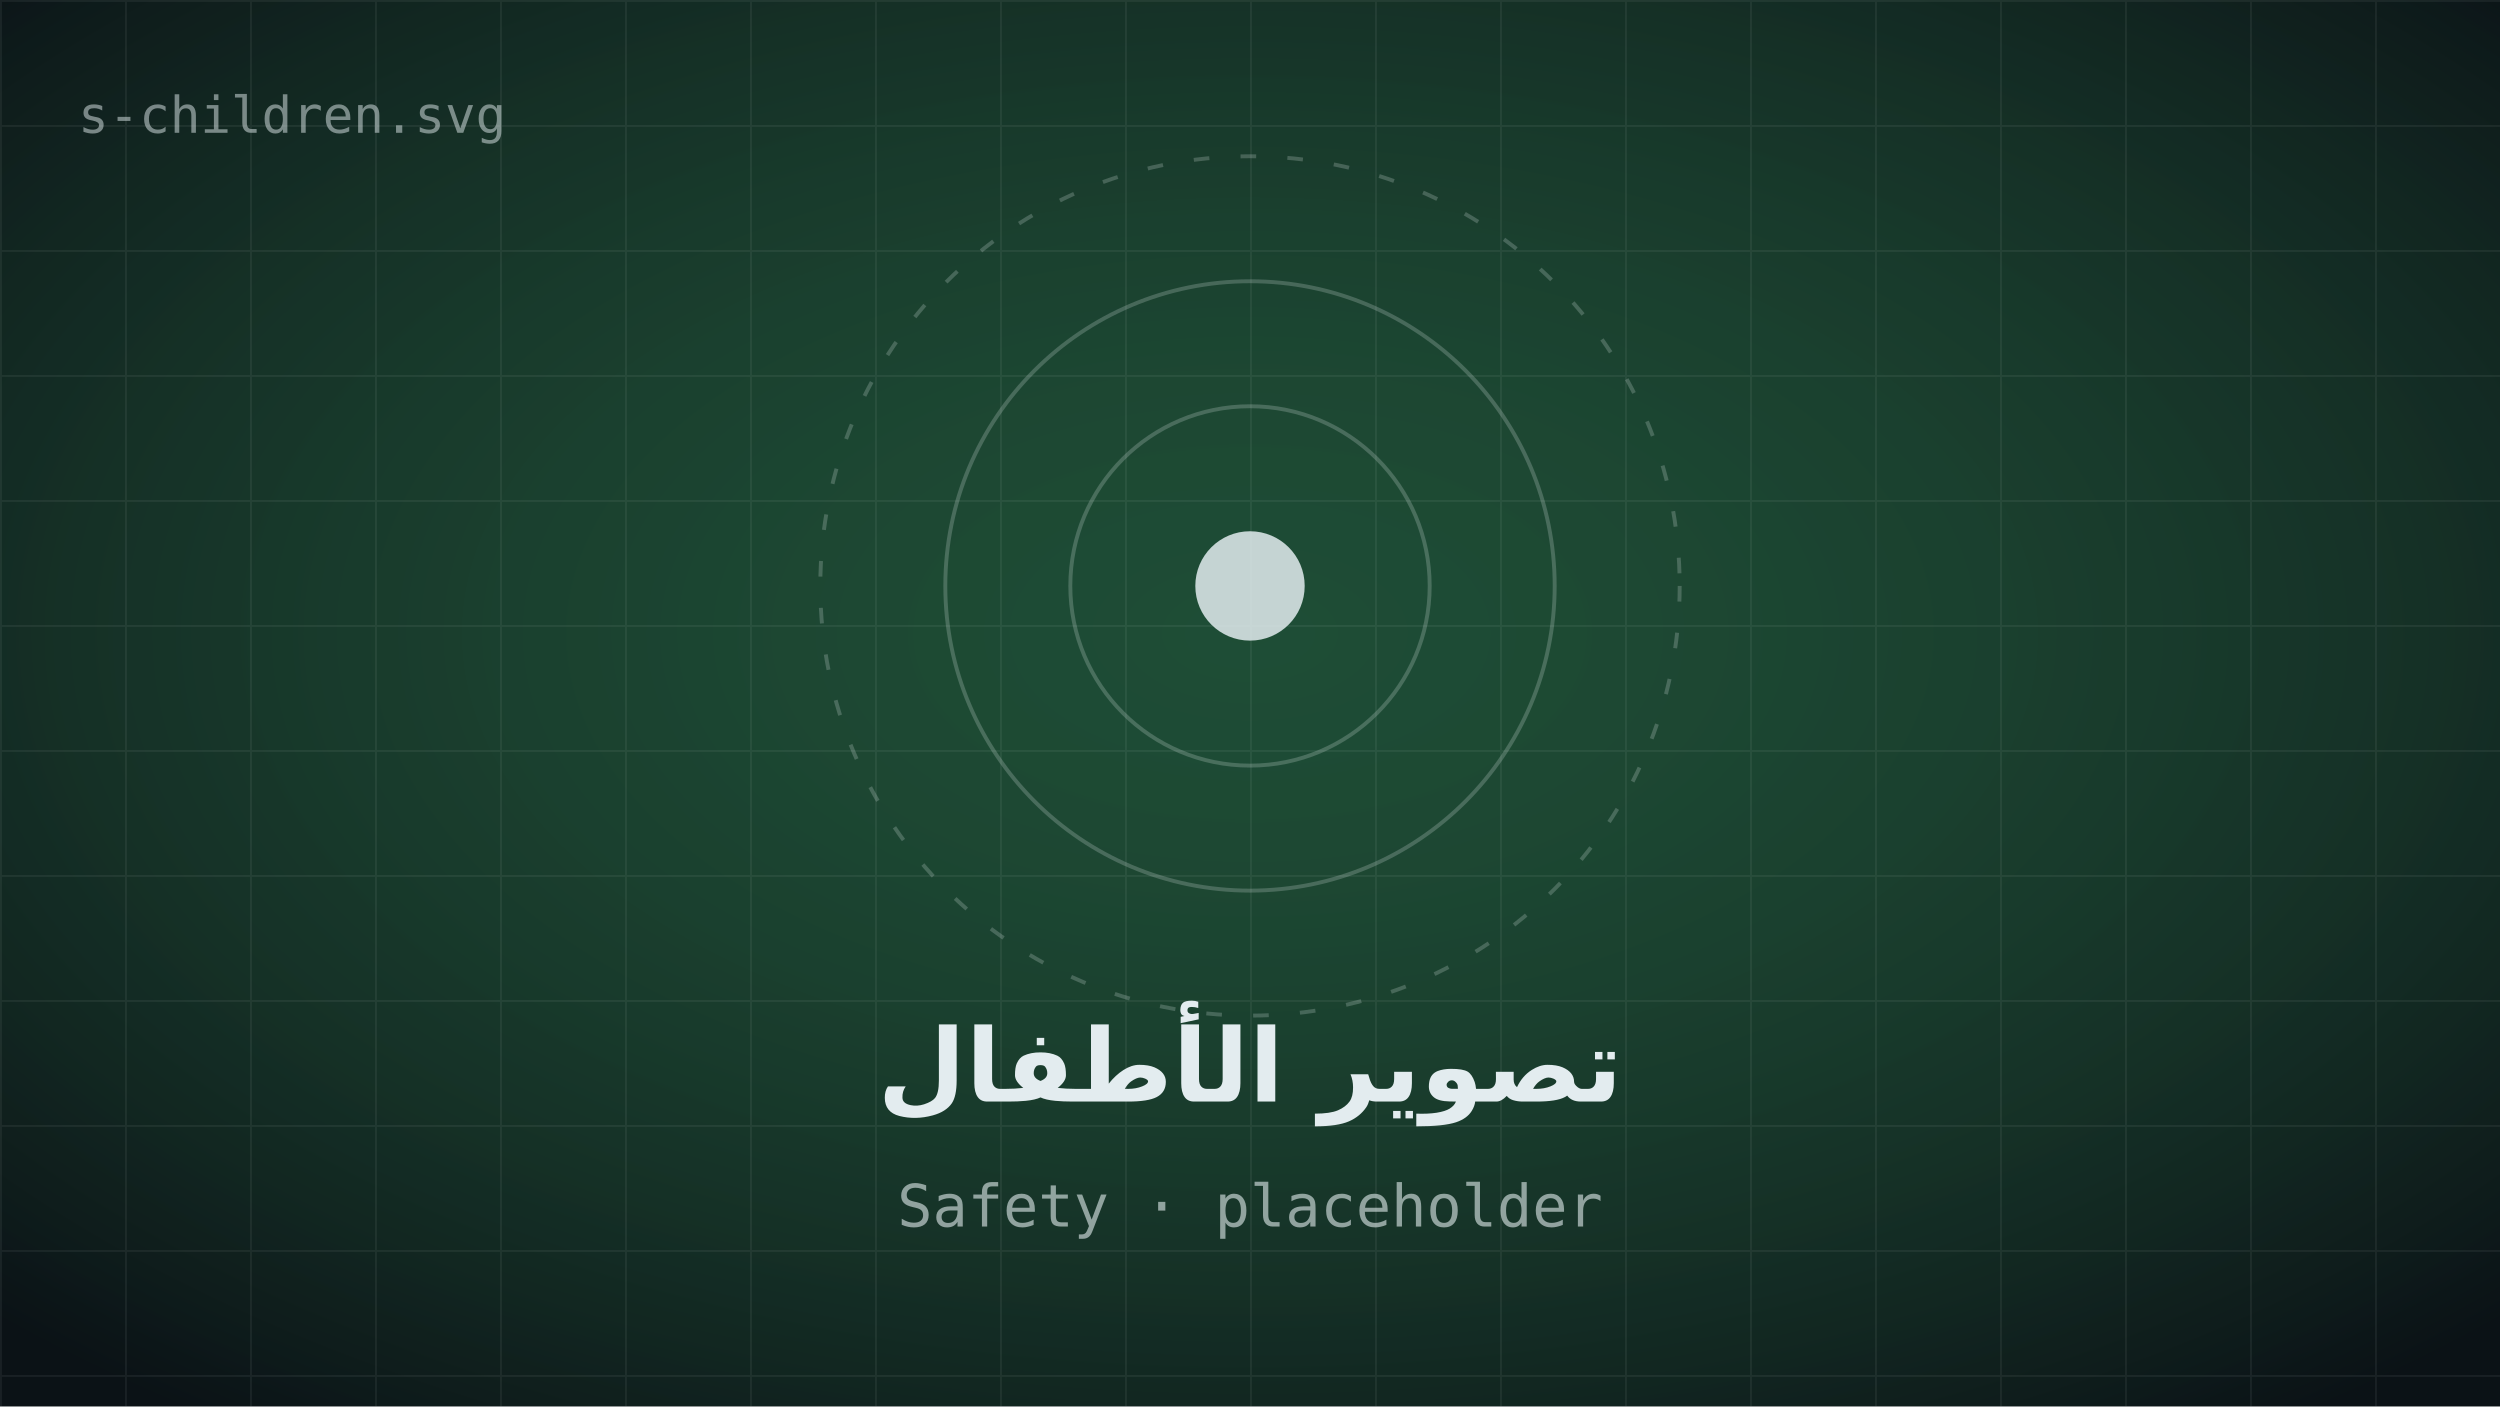
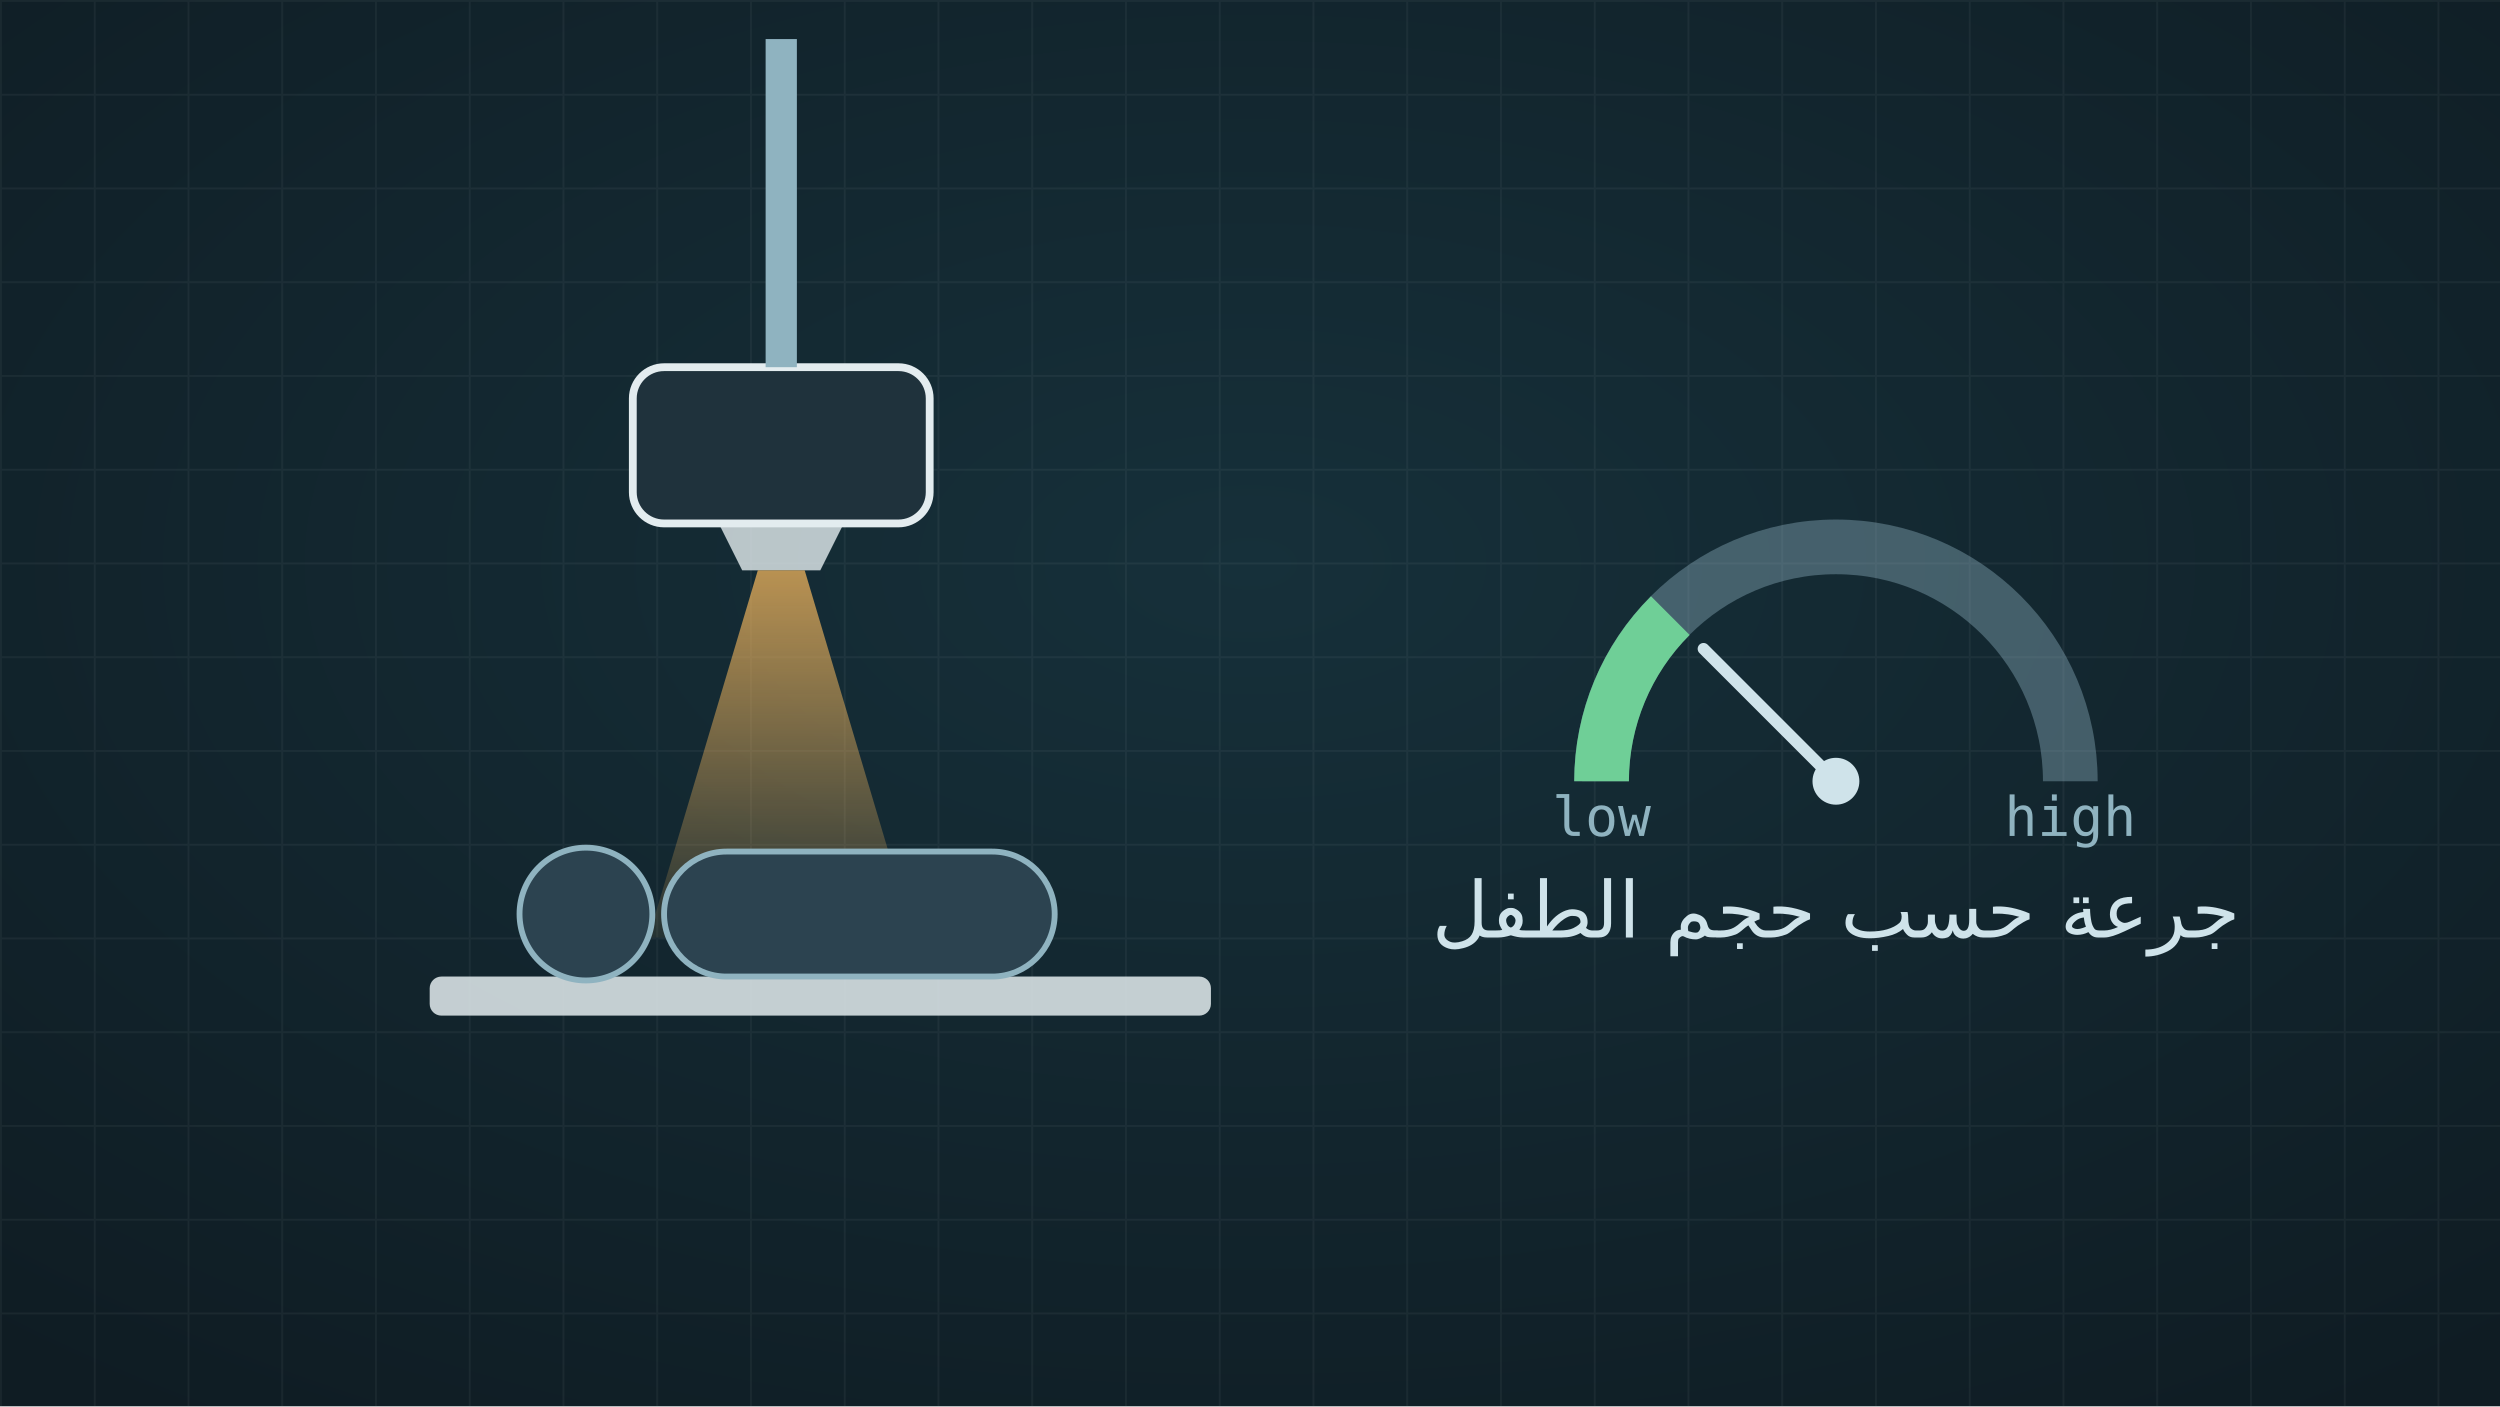
- <svg xmlns="http://www.w3.org/2000/svg" viewBox="0 0 640 360" width="640" height="360">
+ <svg xmlns="http://www.w3.org/2000/svg" viewBox="0 0 640 360" width="640" height="360" role="img" aria-label="تصوير الأطفال">
  <defs>
-     <radialGradient id="g" cx="50%" cy="45%" r="70%">
-       <stop offset="0" stop-color="#2e7d4f" stop-opacity=".55" />
-       <stop offset="1" stop-color="#0b1216" />
+     <radialGradient id="bgg" cx="50%" cy="40%" r="75%">
+       <stop offset="0" stop-color="#16303a" />
+       <stop offset="1" stop-color="#0f1c23" />
    </radialGradient>
-     <pattern id="p" width="32" height="32" patternUnits="userSpaceOnUse">
-       <path d="M32 0H0V32" fill="none" stroke="#ffffff" stroke-opacity=".06" />
+     <pattern id="grid" width="24" height="24" patternUnits="userSpaceOnUse">
+       <path d="M24 0H0V24" fill="none" stroke="#ffffff" stroke-opacity=".045" />
    </pattern>
+     <linearGradient id="beam" x1="0" y1="0" x2="0" y2="1">
+       <stop offset="0" stop-color="#f0b45c" stop-opacity=".75" />
+       <stop offset="1" stop-color="#f0b45c" stop-opacity=".08" />
+     </linearGradient>
+     <filter id="glow" x="-50%" y="-50%" width="200%" height="200%">
+       <feGaussianBlur stdDeviation="4" result="b" />
+       <feMerge>
+         <feMergeNode in="b" />
+         <feMergeNode in="SourceGraphic" />
+       </feMerge>
+     </filter>
+     <filter id="soft">
+       <feGaussianBlur stdDeviation="1.2" />
+     </filter>
+     <marker id="arr" viewBox="0 0 10 10" refX="8" refY="5" markerWidth="7" markerHeight="7" orient="auto-start-reverse">
+       <path d="M0 0L10 5L0 10z" fill="#6fc3d9" />
+     </marker>
  </defs>
-   <rect width="640" height="360" fill="#0b1216" />
-   <rect width="640" height="360" fill="url(#g)" />
-   <rect width="640" height="360" fill="url(#p)" />
-   <g fill="none" stroke="#e3ecef" stroke-opacity=".22">
-     <circle cx="320" cy="150" r="46" />
-     <circle cx="320" cy="150" r="78" />
-     <circle cx="320" cy="150" r="110" stroke-dasharray="4 8" />
+   <rect width="640" height="360" fill="url(#bgg)" />
+   <rect width="640" height="360" fill="url(#grid)" />
+   <rect x="162" y="94" width="76" height="40" rx="8" fill="#1f323c" stroke="#e3ecef" stroke-width="2" />
+   <path d="M184 134h32l-6 12h-20z" fill="#e3ecef" fill-opacity=".8" />
+   <rect x="196" y="10" width="8" height="84" fill="#8fb3c0" />
+   <path d="M194 146L206 146L234 240L166 240z" fill="url(#beam)" />
+   <rect x="110" y="250" width="200" height="10" rx="3" fill="#e3ecef" fill-opacity=".85" />
+   <g>
+     <circle cx="150" cy="234" r="17" fill="#2c4350" stroke="#8fb3c0" stroke-width="1.5" />
+     <rect x="170" y="218" width="100" height="32" rx="16" fill="#2c4350" stroke="#8fb3c0" stroke-width="1.5" />
  </g>
-   <circle cx="320" cy="150" r="14" fill="#e3ecef" fill-opacity=".85" />
-   <text x="320" y="282" text-anchor="middle" font-family="Tahoma, 'IBM Plex Sans Arabic', sans-serif" font-size="26" font-weight="600" fill="#e3ecef" direction="rtl">تصوير الأطفال</text>
-   <text x="320" y="314" text-anchor="middle" font-family="Menlo, monospace" font-size="15" fill="#e3ecef" fill-opacity=".6">Safety · placeholder</text>
-   <text x="20" y="34" font-family="Menlo, monospace" font-size="13" fill="#e3ecef" fill-opacity=".5">s-children.svg</text>
+   <path d="M410 200A60 60 0 0 1 530 200" fill="none" stroke="#8fb3c0" stroke-opacity=".4" stroke-width="14" />
+   <path d="M410 200A60 60 0 0 1 427.6 157.6" fill="none" stroke="#6fcf97" stroke-width="14" />
+   <path d="M470 200L436.1 166.1" stroke="#cfe3ea" stroke-width="3" stroke-linecap="round" />
+   <circle cx="470" cy="200" r="6" fill="#cfe3ea" />
+   <text x="470" y="240" font-family="Tajawal, Tahoma, Arial, sans-serif" font-size="20" font-weight="500" fill="#cfe3ea" text-anchor="middle" direction="rtl">جرعة حسب حجم الطفل</text>
+   <text x="410" y="214" font-family="Menlo, Consolas, monospace" font-size="14" fill="#8fb3c0" text-anchor="middle">low</text>
+   <text x="530" y="214" font-family="Menlo, Consolas, monospace" font-size="14" fill="#8fb3c0" text-anchor="middle">high</text>
</svg>
